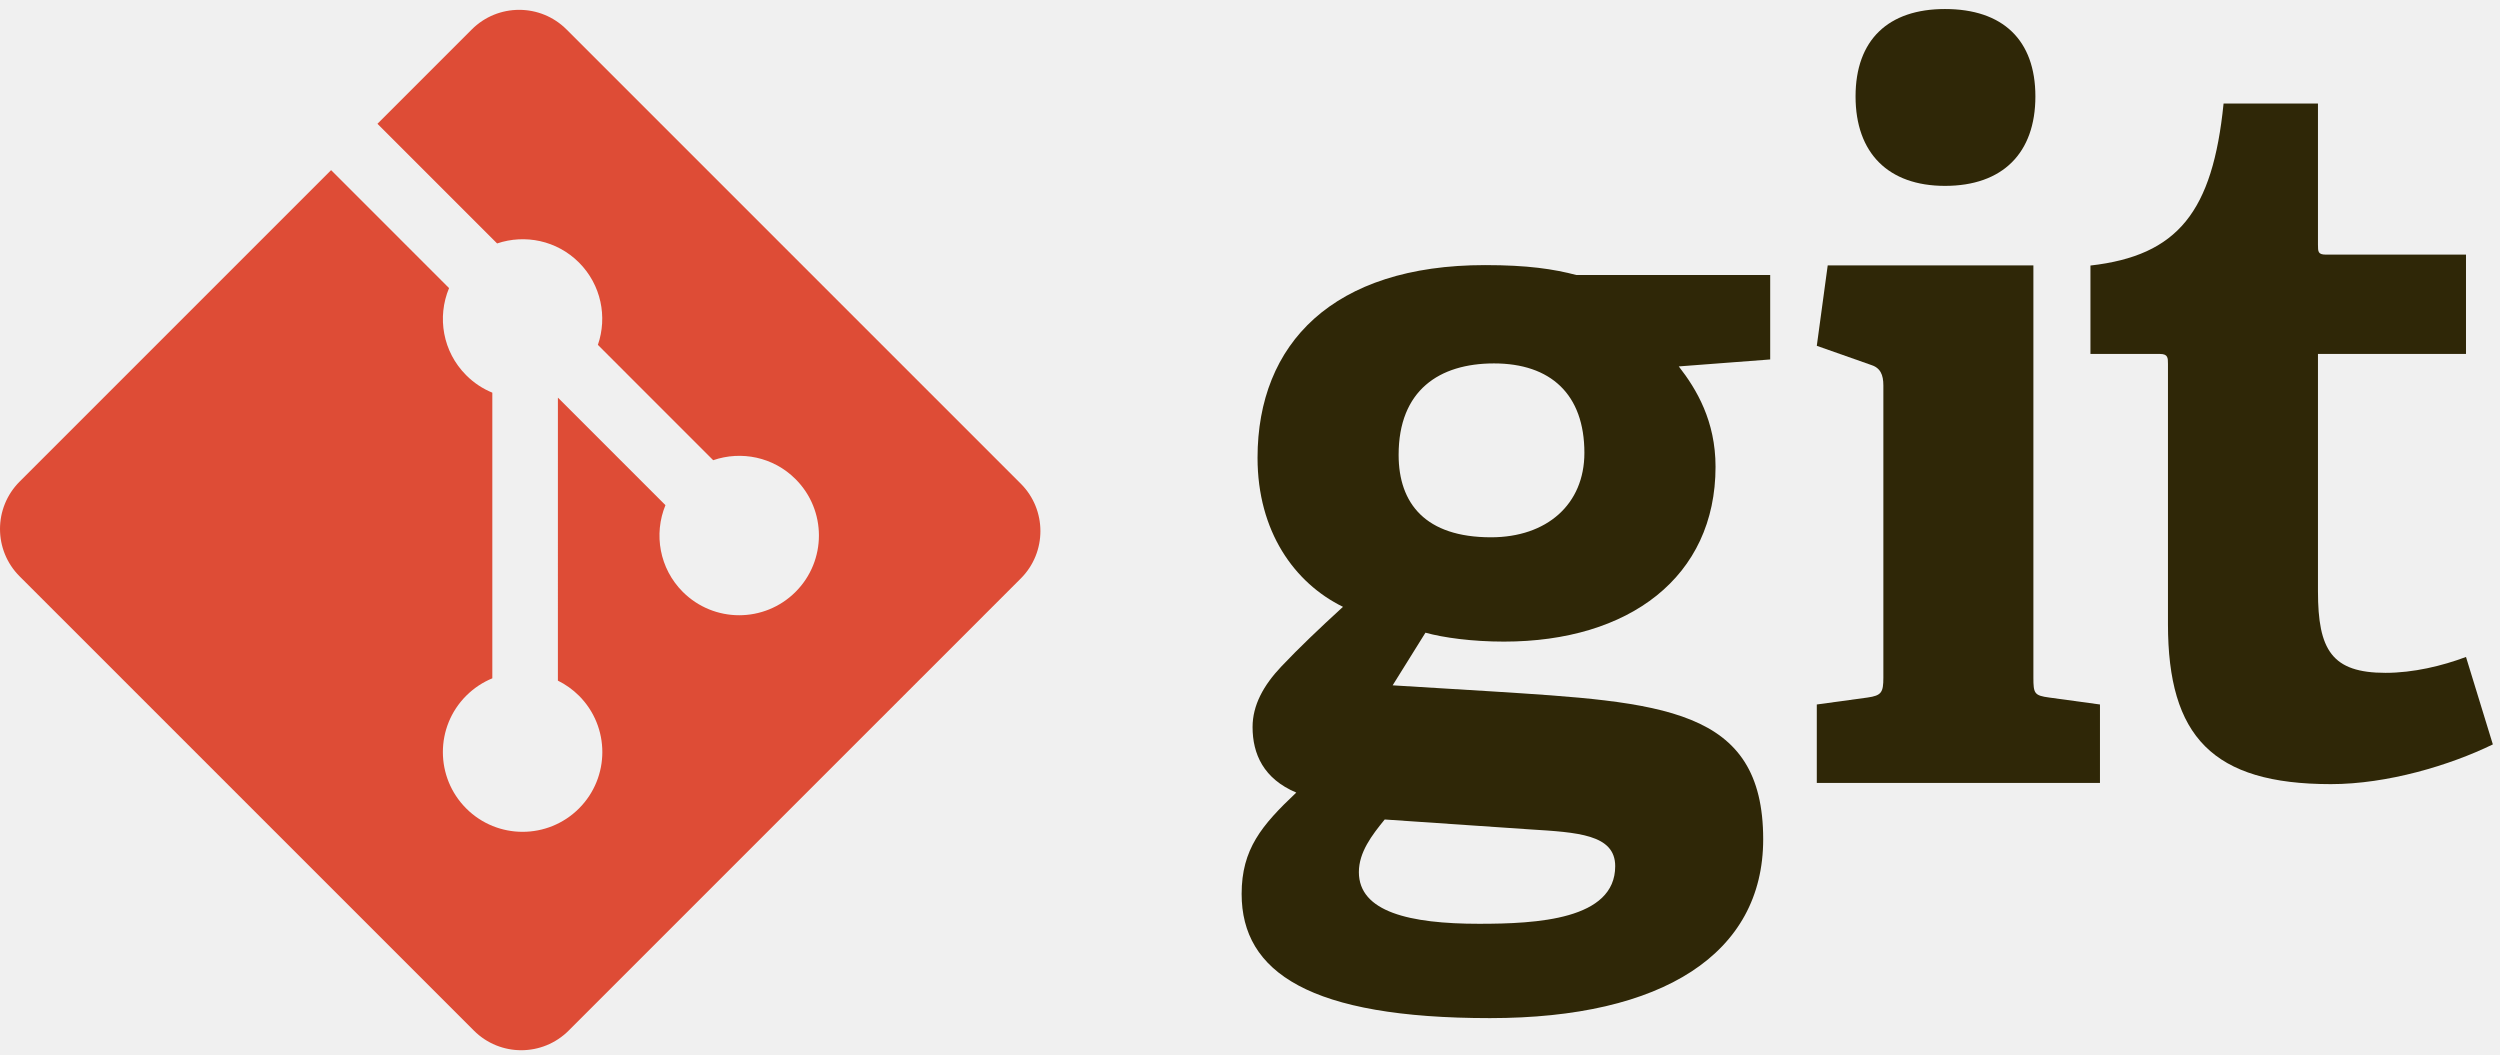
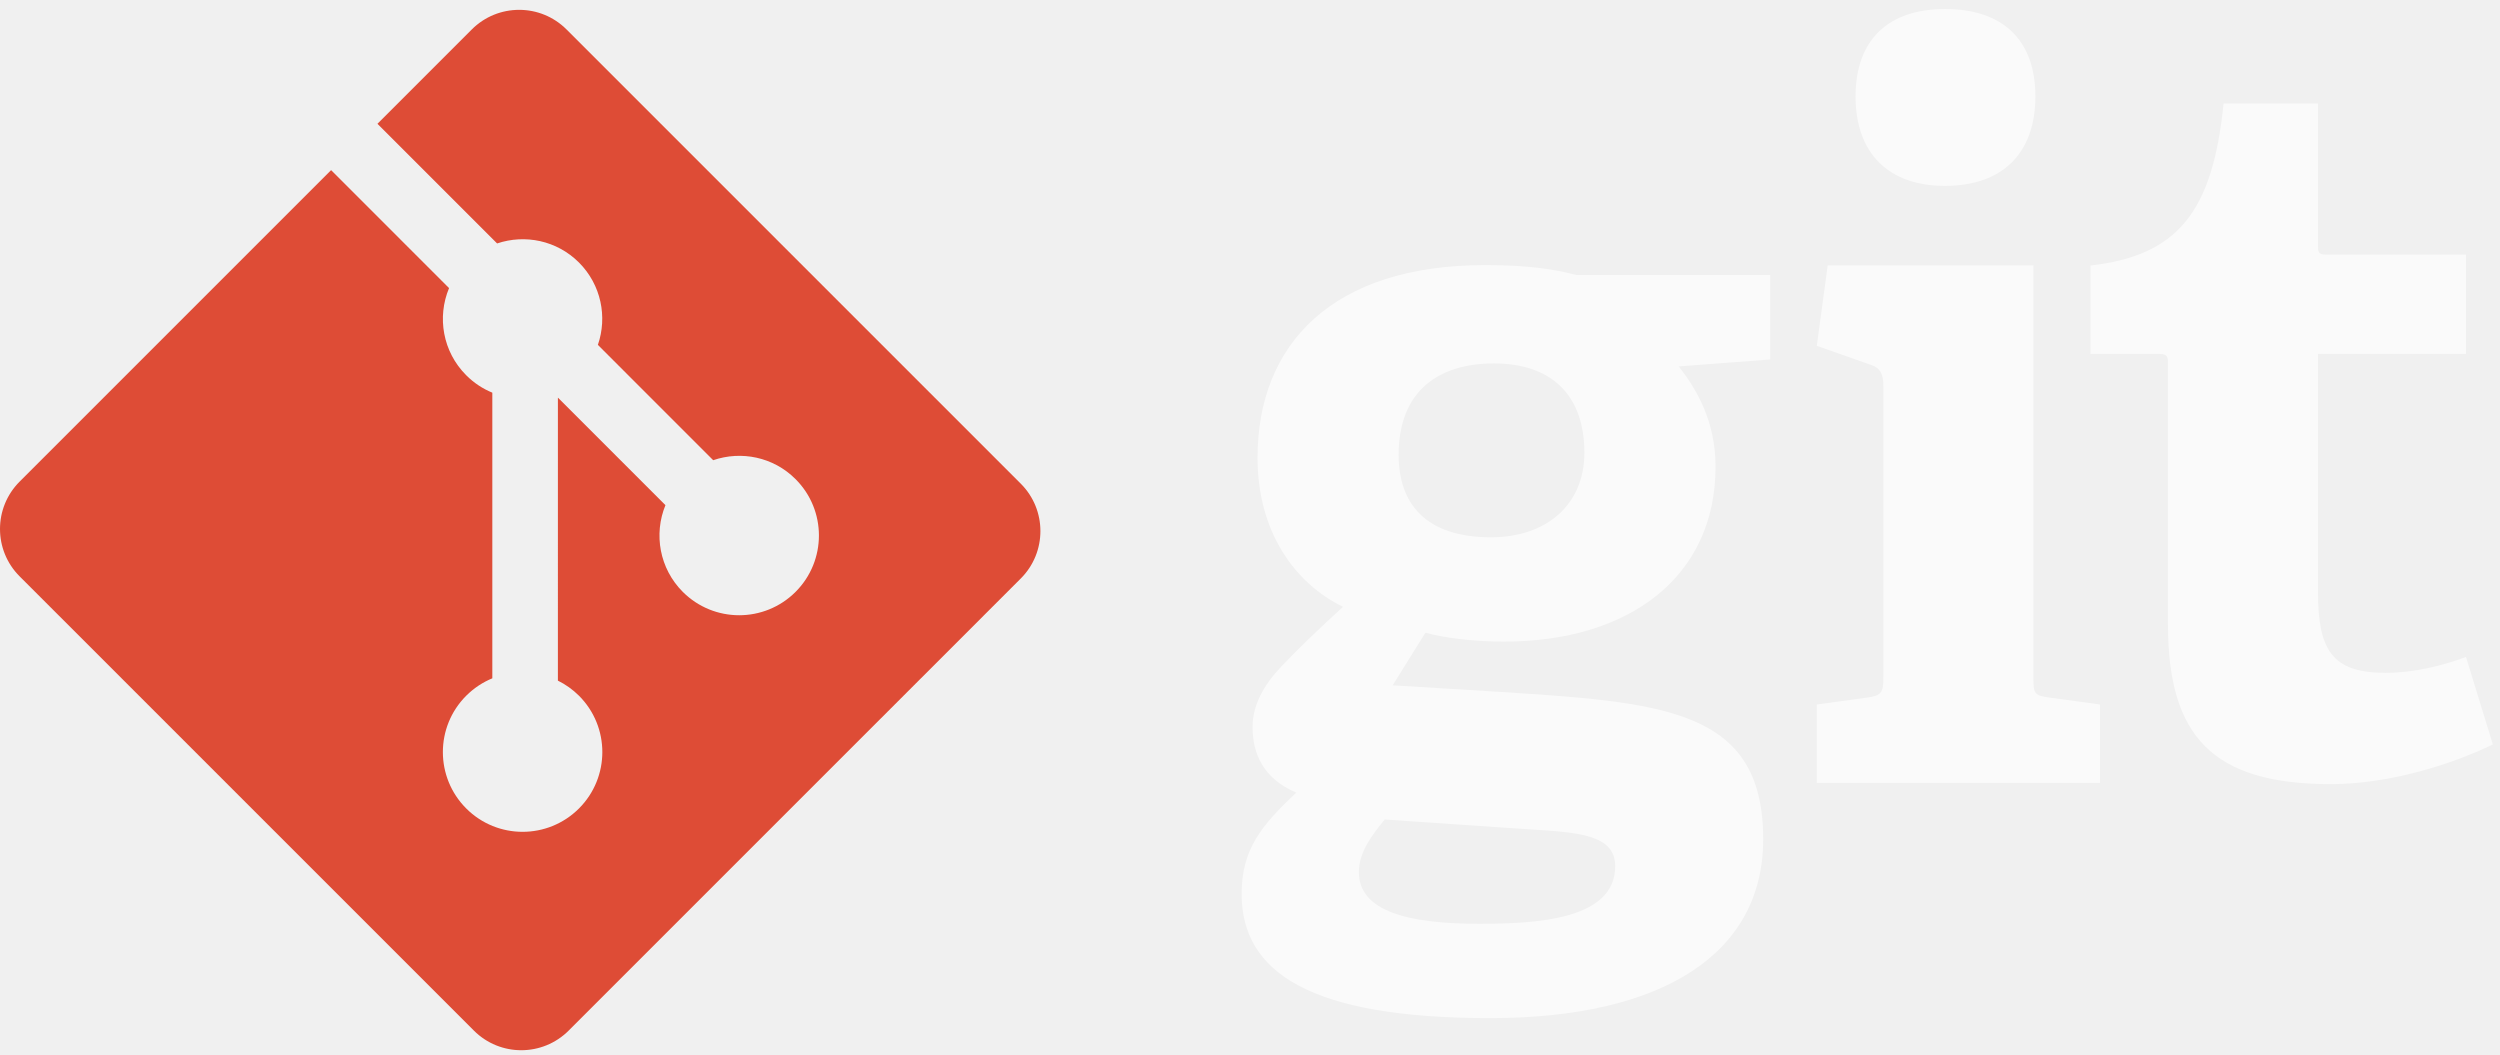
<svg xmlns="http://www.w3.org/2000/svg" width="256" height="108" viewBox="0 0 256 108" fill="none">
  <g clip-path="url(#clip0_2_15194)">
-     <path d="M152.984 37.214C147.387 37.214 143.219 39.962 143.219 46.576C143.219 51.559 145.966 55.019 152.682 55.019C158.375 55.019 162.242 51.664 162.242 46.37C162.242 40.37 158.782 37.214 152.984 37.214ZM141.794 83.915C140.469 85.54 139.149 87.268 139.149 89.305C139.149 93.372 144.335 94.596 151.459 94.596C157.359 94.596 165.397 94.182 165.397 88.696C165.397 85.435 161.53 85.234 156.644 84.928L141.794 83.915ZM171.907 37.521C173.735 39.861 175.671 43.118 175.671 47.797C175.671 59.089 166.82 65.701 154.004 65.701C150.745 65.701 147.795 65.295 145.966 64.787L142.607 70.178L152.576 70.787C170.178 71.909 180.551 72.419 180.551 85.944C180.551 97.646 170.279 104.255 152.576 104.255C134.163 104.255 127.143 99.576 127.143 91.539C127.143 86.96 129.178 84.524 132.739 81.161C129.381 79.742 128.263 77.2 128.263 74.451C128.263 72.212 129.381 70.178 131.215 68.243C133.045 66.313 135.079 64.377 137.521 62.14C132.537 59.698 128.772 54.408 128.772 46.878C128.772 35.181 136.504 27.146 152.066 27.146C156.442 27.146 159.088 27.549 161.428 28.163H181.268V36.808L171.907 37.521Z" fill="#2F2707" />
-     <path d="M199.166 19.034C193.365 19.034 190.009 15.675 190.009 9.873C190.009 4.08 193.365 0.924 199.166 0.924C205.067 0.924 208.424 4.08 208.424 9.873C208.424 15.675 205.067 19.034 199.166 19.034ZM186.04 80.172V72.139L191.23 71.429C192.655 71.223 192.857 70.919 192.857 69.39V39.48C192.857 38.364 192.553 37.649 191.532 37.346L186.04 35.411L187.158 27.174H208.219V69.39C208.219 71.021 208.317 71.223 209.848 71.429L215.037 72.139V80.172H186.04Z" fill="#2F2707" />
-     <path d="M255.267 76.227C250.891 78.361 244.482 80.295 238.681 80.295C226.575 80.295 221.999 75.417 221.999 63.915V37.262C221.999 36.653 221.999 36.245 221.182 36.245H214.062V27.191C223.017 26.171 226.575 21.694 227.694 10.605H237.36V25.056C237.36 25.766 237.36 26.073 238.175 26.073H252.518V36.245H237.36V60.558C237.36 66.561 238.786 68.899 244.277 68.899C247.129 68.899 250.076 68.188 252.518 67.273L255.267 76.227Z" fill="#2F2707" />
+     <path d="M152.984 37.214C147.387 37.214 143.219 39.962 143.219 46.576C143.219 51.559 145.966 55.019 152.682 55.019C158.375 55.019 162.242 51.664 162.242 46.37C162.242 40.37 158.782 37.214 152.984 37.214ZM141.794 83.915C140.469 85.54 139.149 87.268 139.149 89.305C139.149 93.372 144.335 94.596 151.459 94.596C157.359 94.596 165.397 94.182 165.397 88.696C165.397 85.435 161.53 85.234 156.644 84.928L141.794 83.915ZM171.907 37.521C173.735 39.861 175.671 43.118 175.671 47.797C175.671 59.089 166.82 65.701 154.004 65.701C150.745 65.701 147.795 65.295 145.966 64.787L142.607 70.178L152.576 70.787C170.178 71.909 180.551 72.419 180.551 85.944C180.551 97.646 170.279 104.255 152.576 104.255C134.163 104.255 127.143 99.576 127.143 91.539C127.143 86.96 129.178 84.524 132.739 81.161C129.381 79.742 128.263 77.2 128.263 74.451C128.263 72.212 129.381 70.178 131.215 68.243C133.045 66.313 135.079 64.377 137.521 62.14C132.537 59.698 128.772 54.408 128.772 46.878C128.772 35.181 136.504 27.146 152.066 27.146C156.442 27.146 159.088 27.549 161.428 28.163H181.268V36.808L171.907 37.521Z" fill="#fafafa" />
+     <path d="M199.166 19.034C193.365 19.034 190.009 15.675 190.009 9.873C190.009 4.08 193.365 0.924 199.166 0.924C205.067 0.924 208.424 4.08 208.424 9.873C208.424 15.675 205.067 19.034 199.166 19.034ZM186.04 80.172V72.139L191.23 71.429C192.655 71.223 192.857 70.919 192.857 69.39V39.48C192.857 38.364 192.553 37.649 191.532 37.346L186.04 35.411L187.158 27.174H208.219V69.39C208.219 71.021 208.317 71.223 209.848 71.429L215.037 72.139V80.172H186.04Z" fill="#fafafa" />
+     <path d="M255.267 76.227C250.891 78.361 244.482 80.295 238.681 80.295C226.575 80.295 221.999 75.417 221.999 63.915V37.262C221.999 36.653 221.999 36.245 221.182 36.245H214.062V27.191C223.017 26.171 226.575 21.694 227.694 10.605H237.36V25.056C237.36 25.766 237.36 26.073 238.175 26.073H252.518V36.245H237.36V60.558C237.36 66.561 238.786 68.899 244.277 68.899C247.129 68.899 250.076 68.188 252.518 67.273L255.267 76.227Z" fill="#fafafa" />
    <path d="M104.529 49.53L58.013 3.017C55.336 0.338 50.991 0.338 48.31 3.017L38.651 12.676L50.904 24.929C53.752 23.967 57.017 24.612 59.287 26.883C61.567 29.167 62.208 32.46 61.223 35.316L73.031 47.125C75.888 46.141 79.185 46.778 81.466 49.063C84.655 52.251 84.655 57.418 81.466 60.608C78.276 63.798 73.11 63.798 69.918 60.608C67.52 58.207 66.927 54.684 68.142 51.728L57.129 40.716L57.128 69.697C57.905 70.082 58.639 70.595 59.287 71.241C62.476 74.428 62.476 79.595 59.287 82.787C56.097 85.976 50.928 85.976 47.742 82.787C44.553 79.595 44.553 74.428 47.742 71.241C48.53 70.454 49.442 69.859 50.414 69.459V40.209C49.442 39.811 48.531 39.22 47.742 38.427C45.326 36.014 44.745 32.469 45.983 29.502L33.905 17.422L2.011 49.315C-0.67 51.996 -0.67 56.341 2.011 59.02L48.527 105.534C51.205 108.213 55.548 108.213 58.23 105.534L104.529 59.237C107.208 56.556 107.208 52.209 104.529 49.53Z" fill="#DE4C36" />
  </g>
  <defs>
    <clipPath id="clip0_2_15194">
      <rect width="256" height="108" fill="white" />
    </clipPath>
  </defs>
</svg>
